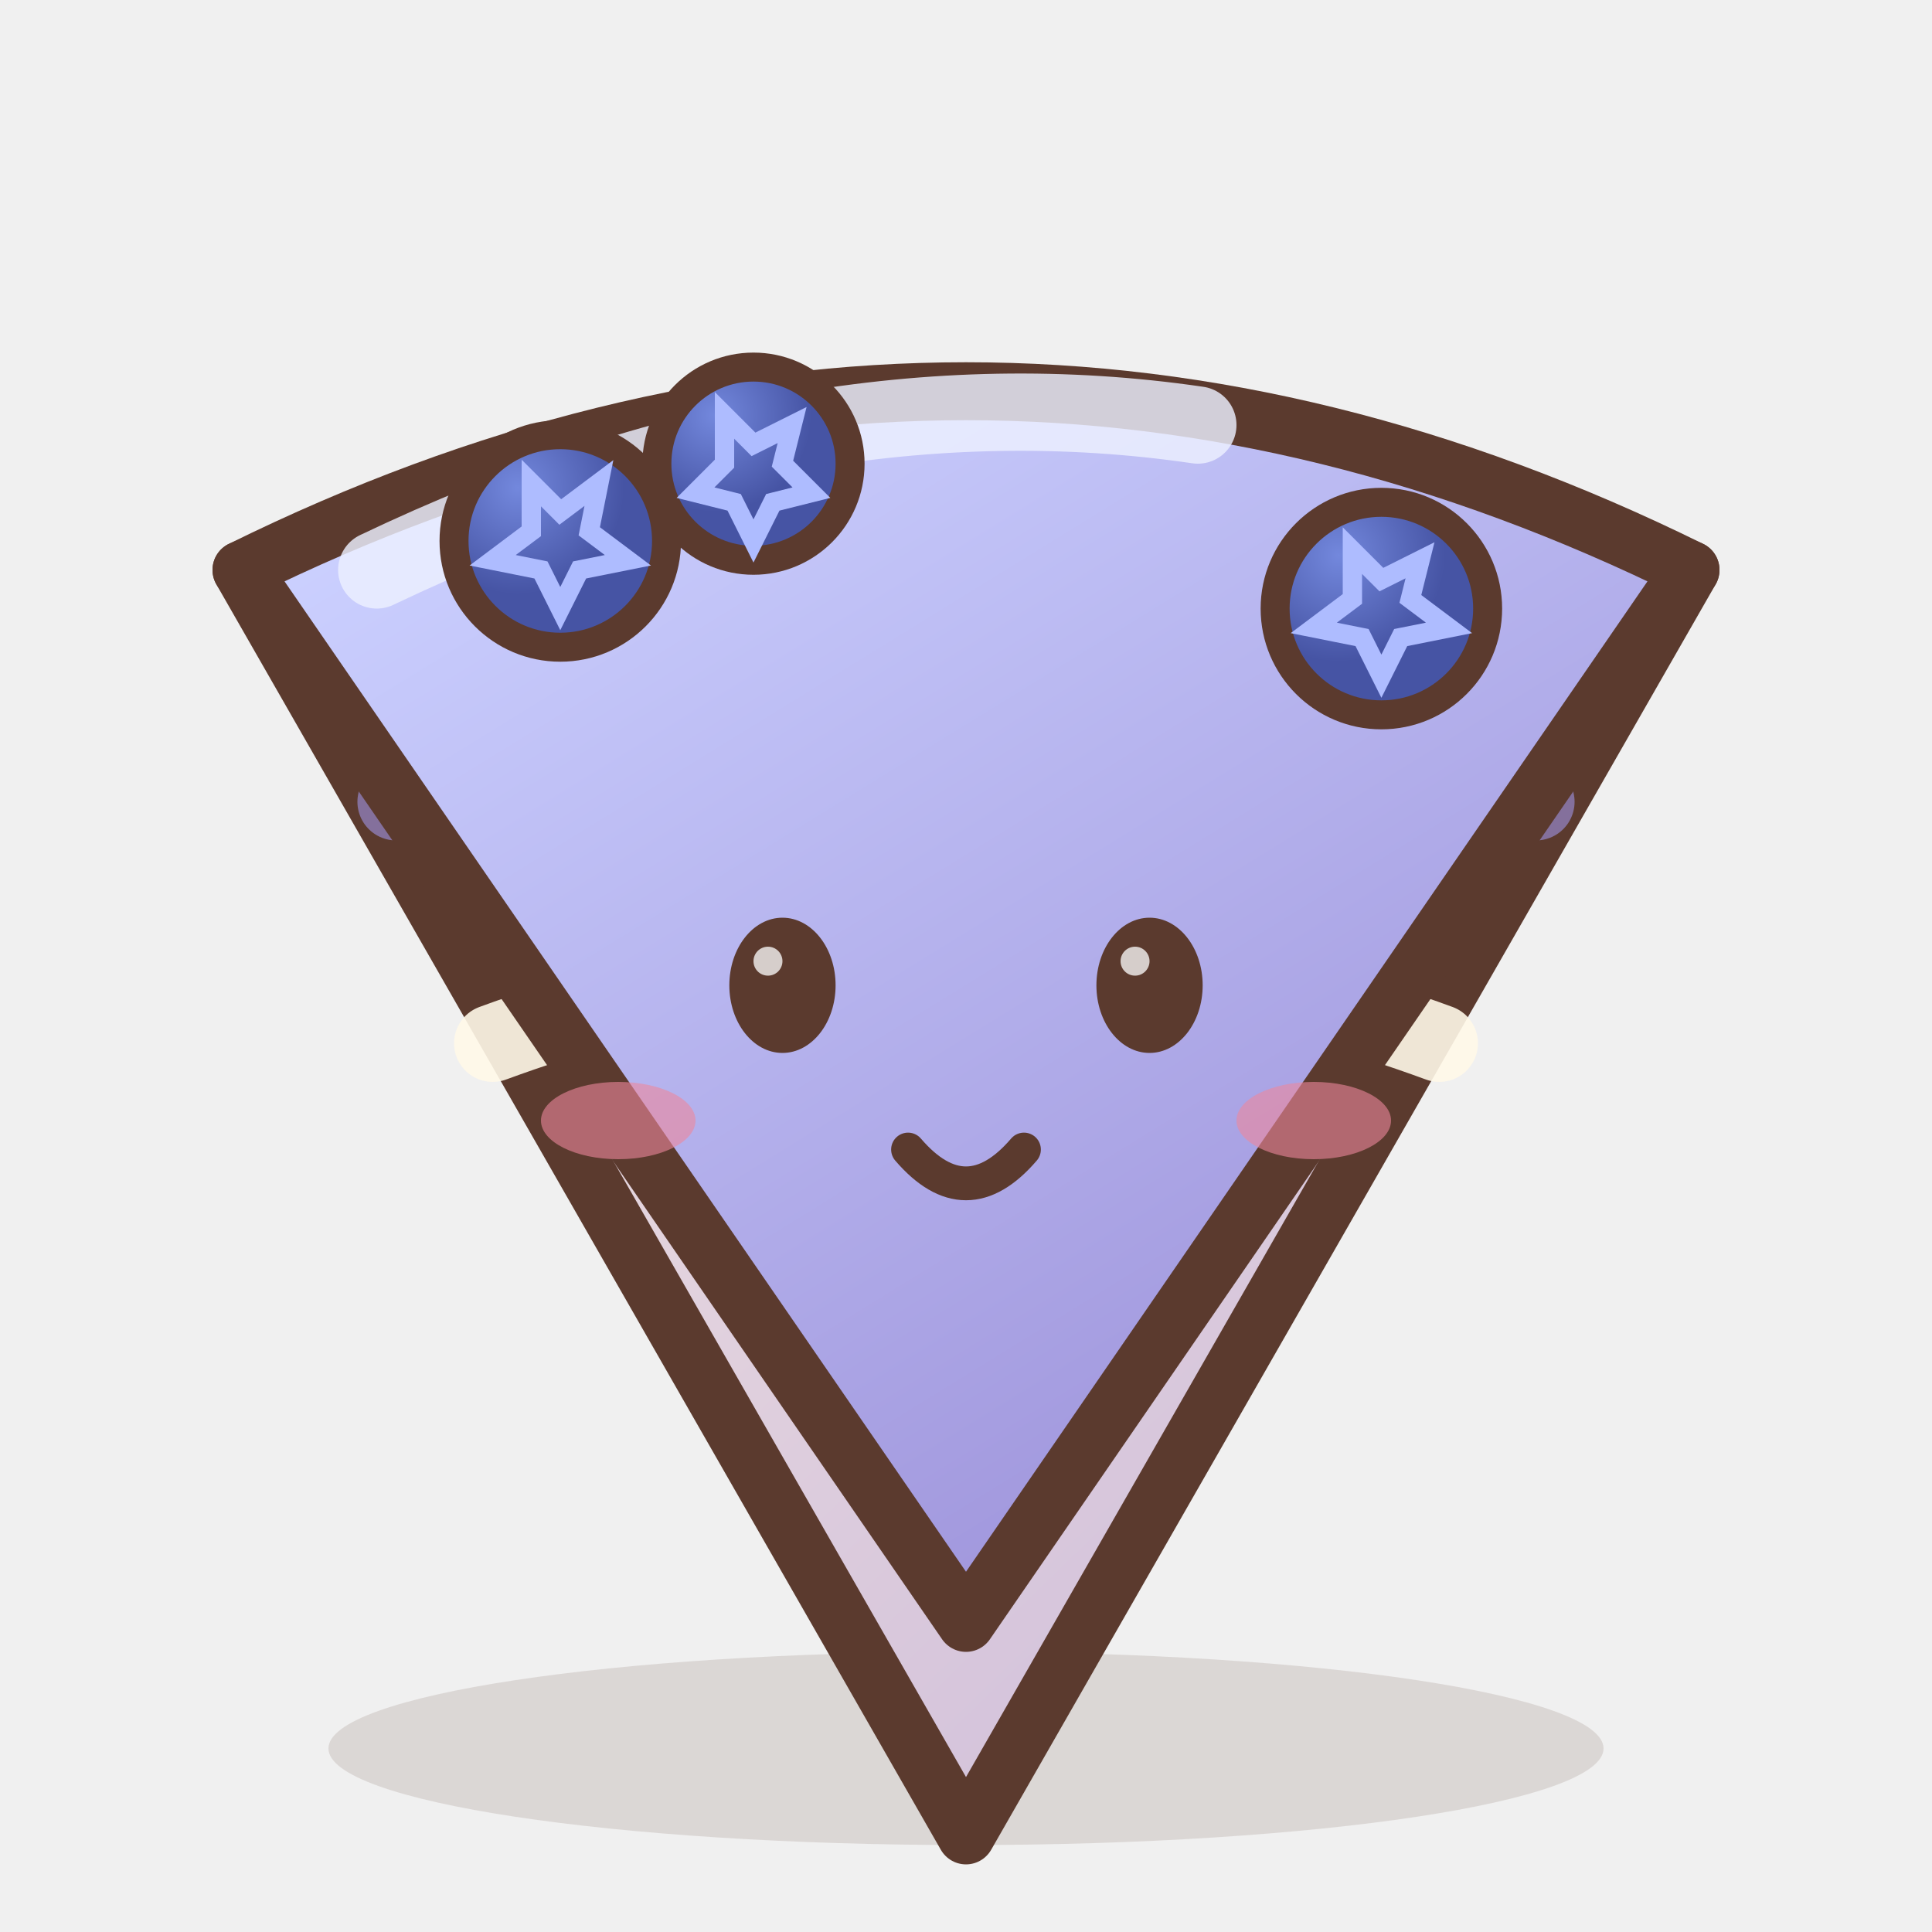
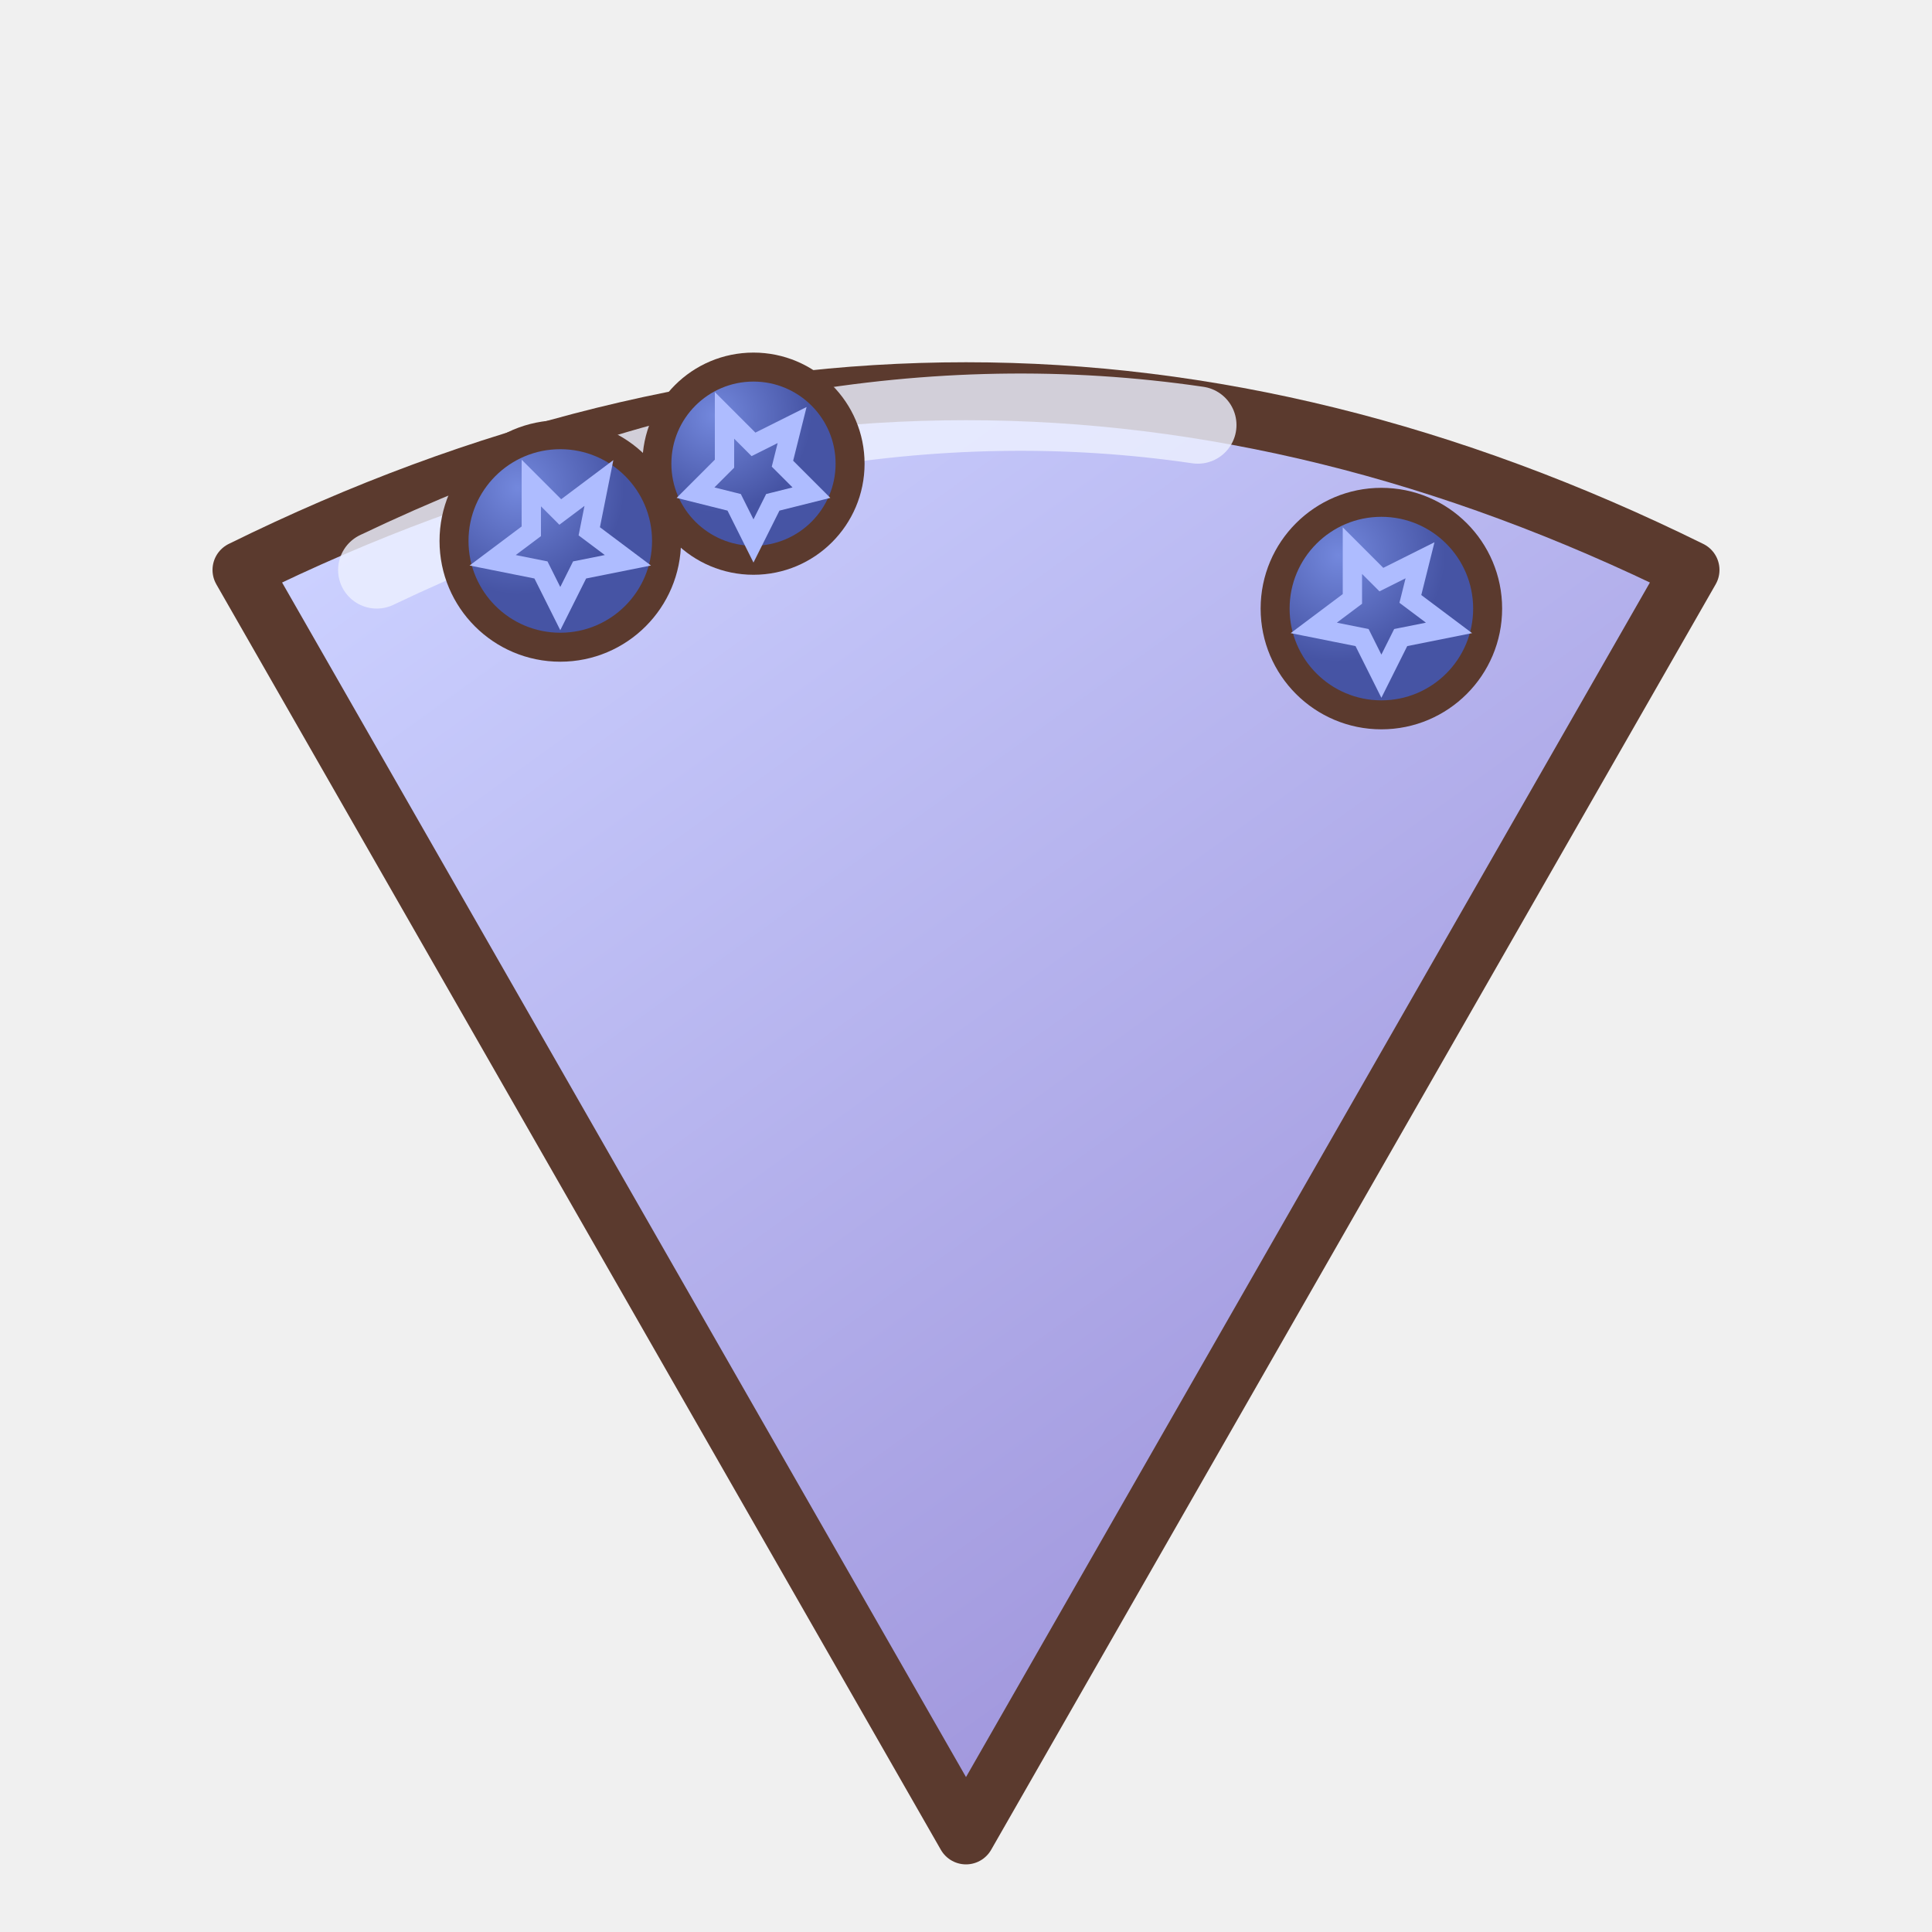
<svg xmlns="http://www.w3.org/2000/svg" viewBox="0 0 200 200" role="img" aria-labelledby="title desc">
  <defs>
-     <linearGradient id="side" x1="0" y1="0" x2="1" y2="1">
-       <stop stop-color="#f7e9e2" />
-       <stop offset="1" stop-color="#c9b7d9" />
-     </linearGradient>
    <linearGradient id="top" x1=".15" y1=".05" x2=".8" y2=".95">
      <stop stop-color="#cbd0ff" />
      <stop offset="1" stop-color="#9b8fd8" />
    </linearGradient>
    <radialGradient id="berry" cx="30%" cy="25%">
      <stop stop-color="#7388dd" />
      <stop offset="1" stop-color="#4654a4" />
    </radialGradient>
  </defs>
-   <ellipse cx="100" cy="181" rx="66" ry="10" fill="#5b3a2e" opacity=".14" />
-   <path d="M25 59 Q100 27 175 59 L100 190Z" fill="url(#side)" stroke="#5b3a2e" stroke-width="6" stroke-linejoin="round" />
-   <path d="M41 83 Q100 60 159 83" fill="none" stroke="#9588ca" stroke-width="8" stroke-linecap="round" opacity=".7" />
-   <path d="M51 108 Q100 90 149 108" fill="none" stroke="#fff8e8" stroke-width="8" stroke-linecap="round" opacity=".9" />
-   <path d="M25 59 Q100 22 175 59 L100 168Z" fill="url(#top)" stroke="#5b3a2e" stroke-width="6" stroke-linejoin="round" />
+   <path d="M25 59 Q100 22 175 59 L100 190Z" fill="url(#top)" stroke="#5b3a2e" stroke-width="6" stroke-linejoin="round" />
  <path d="M39 59 Q83 38 124 44" fill="none" stroke="#edf0ff" stroke-width="8" stroke-linecap="round" opacity=".82" />
  <g fill="url(#berry)" stroke="#5b3a2e" stroke-width="3">
    <circle cx="58" cy="56" r="11" />
    <circle cx="78" cy="48" r="10" />
    <circle cx="143" cy="63" r="11" />
  </g>
  <g fill="none" stroke="#aebcff" stroke-width="2" stroke-linecap="round">
    <path d="M55 50l3 3 4-3-1 5 4 3-5 1-2 4-2-4-5-1 4-3Z" />
    <path d="M75 43l3 3 4-2-1 4 3 3-4 1-2 4-2-4-4-1 3-3Z" />
    <path d="M140 57l3 3 4-2-1 4 4 3-5 1-2 4-2-4-5-1 4-3Z" />
  </g>
-   <g fill="#5b3a2e">
-     <ellipse cx="81" cy="102" rx="5.5" ry="7" />
-     <ellipse cx="119" cy="102" rx="5.5" ry="7" />
-   </g>
-   <g fill="#fff" opacity=".75">
-     <circle cx="79.5" cy="99.5" r="1.5" />
-     <circle cx="117.5" cy="99.5" r="1.5" />
-   </g>
-   <path d="M94 119 Q100 126 106 119" fill="none" stroke="#5b3a2e" stroke-width="3.5" stroke-linecap="round" />
-   <g fill="#ec879c" opacity=".6">
-     <ellipse cx="64" cy="116" rx="8" ry="4" />
-     <ellipse cx="136" cy="116" rx="8" ry="4" />
-   </g>
</svg>
